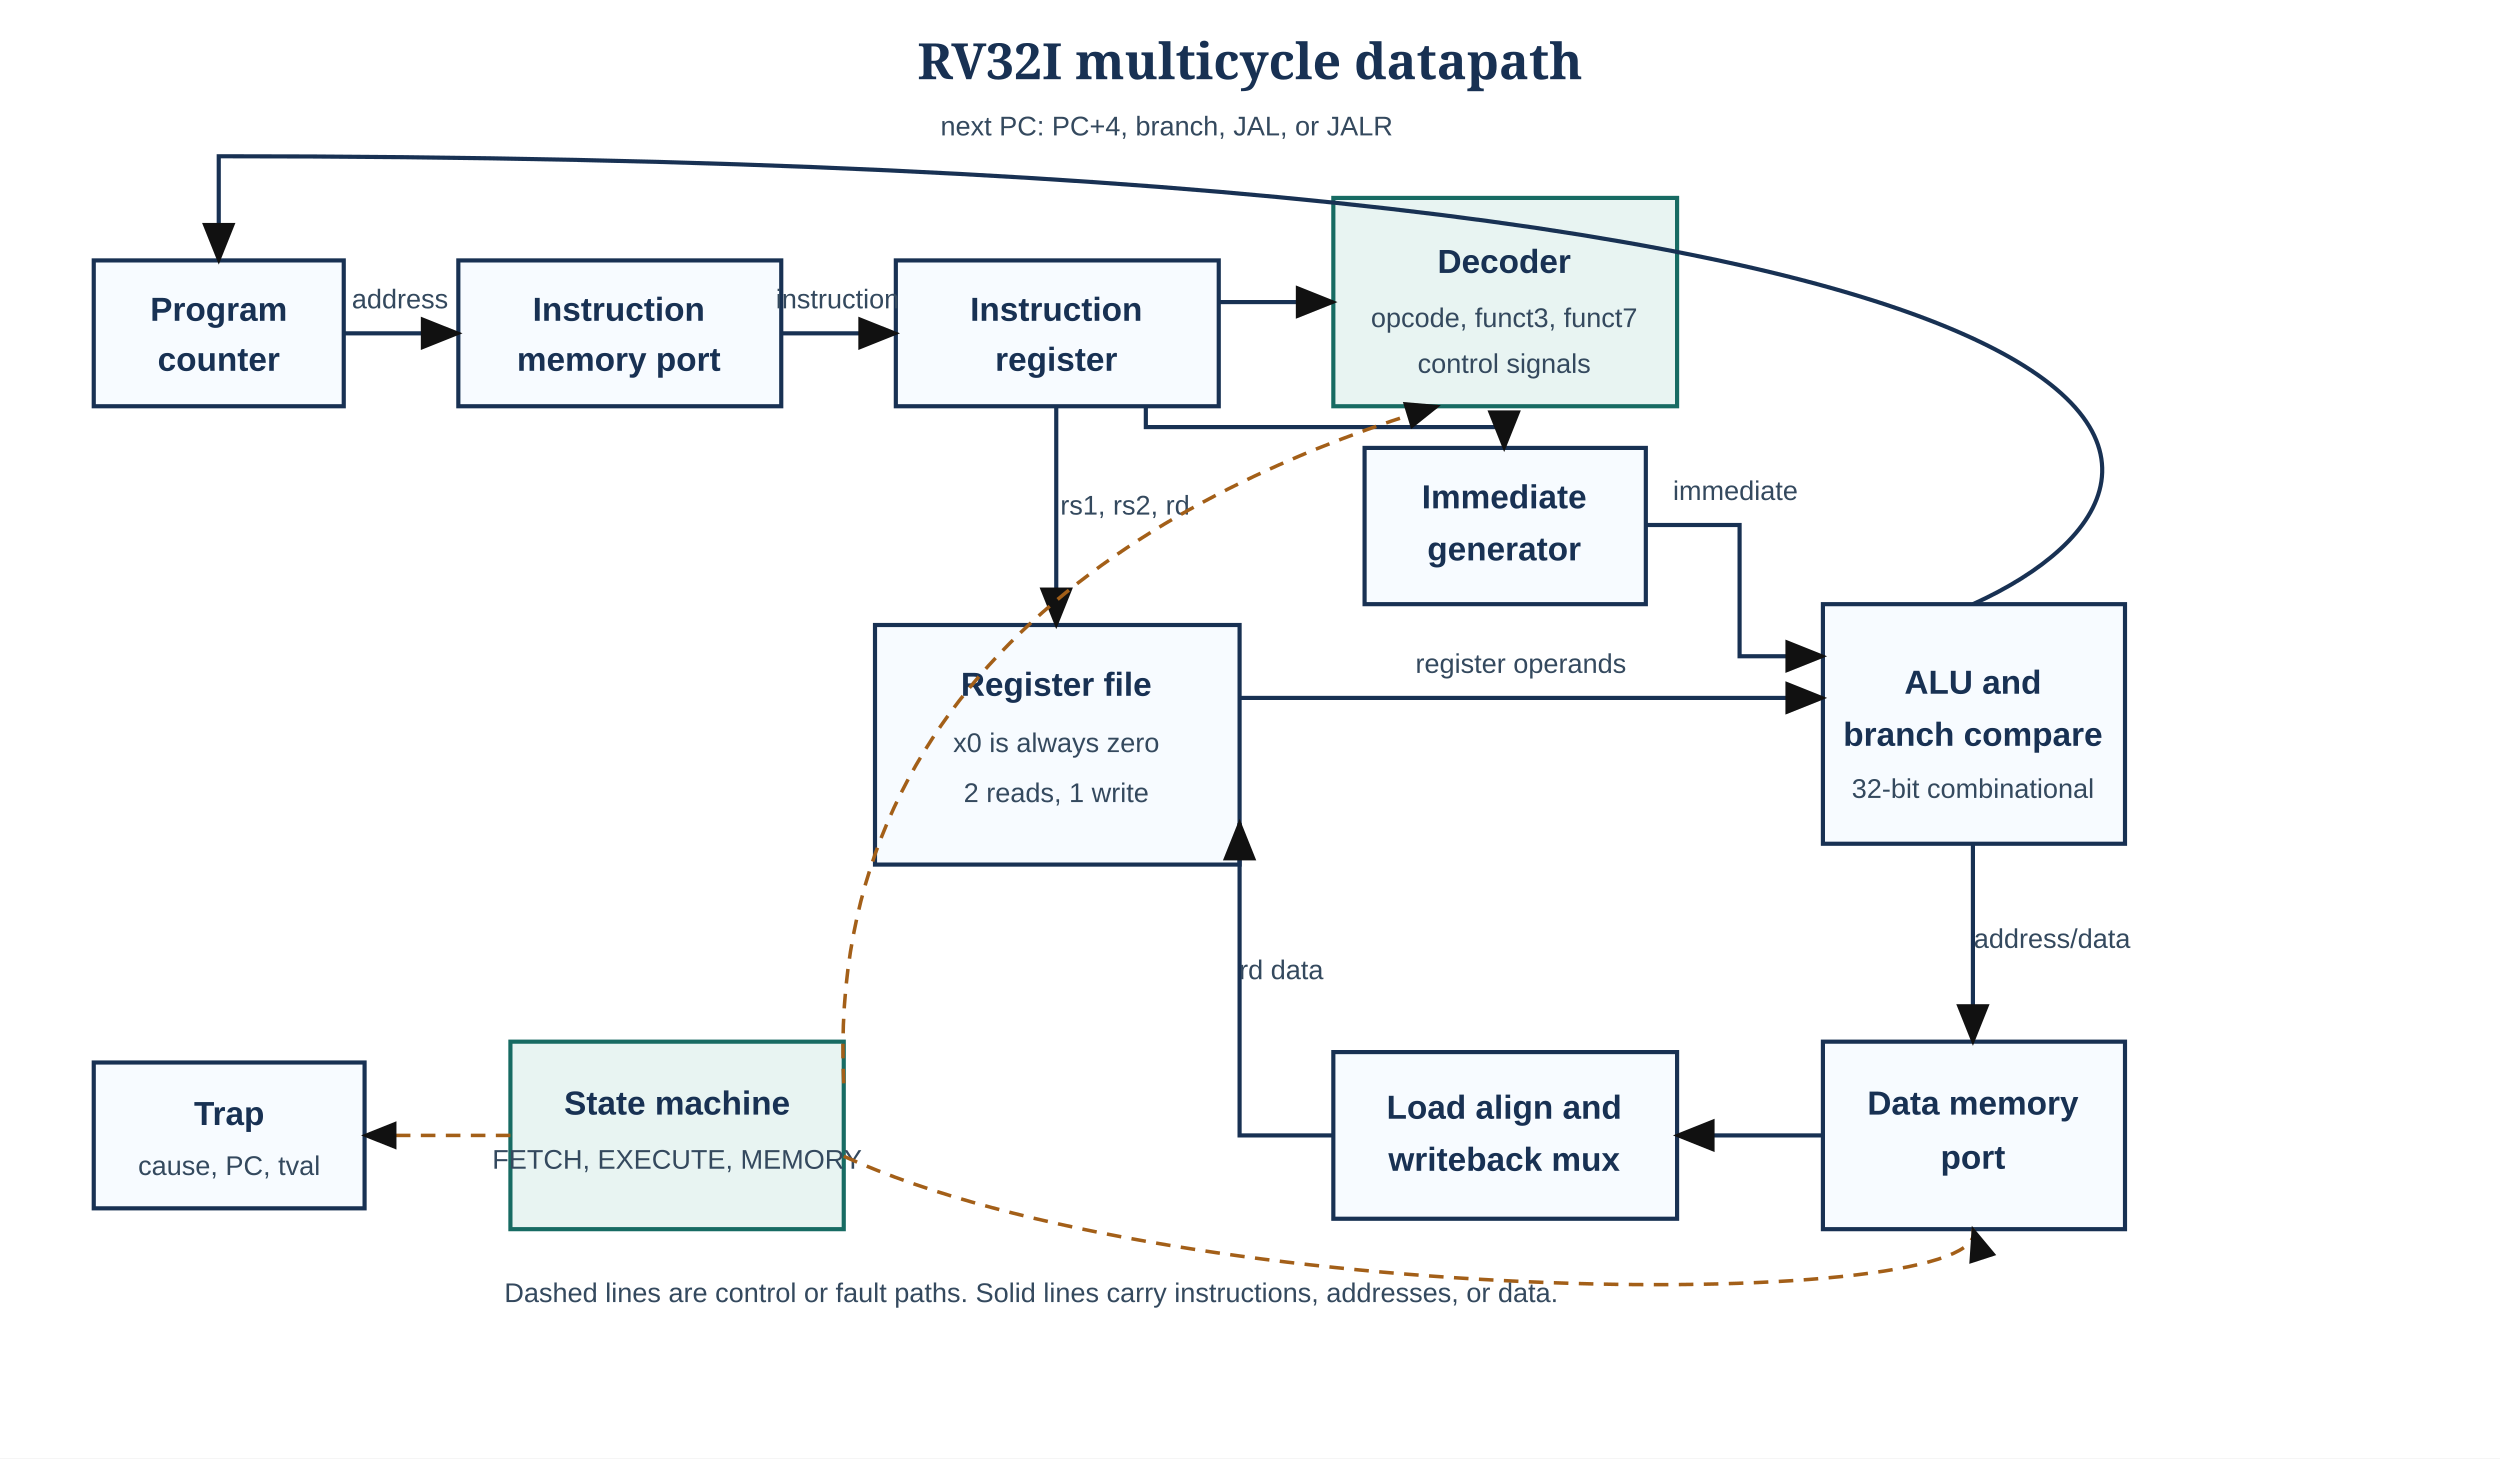
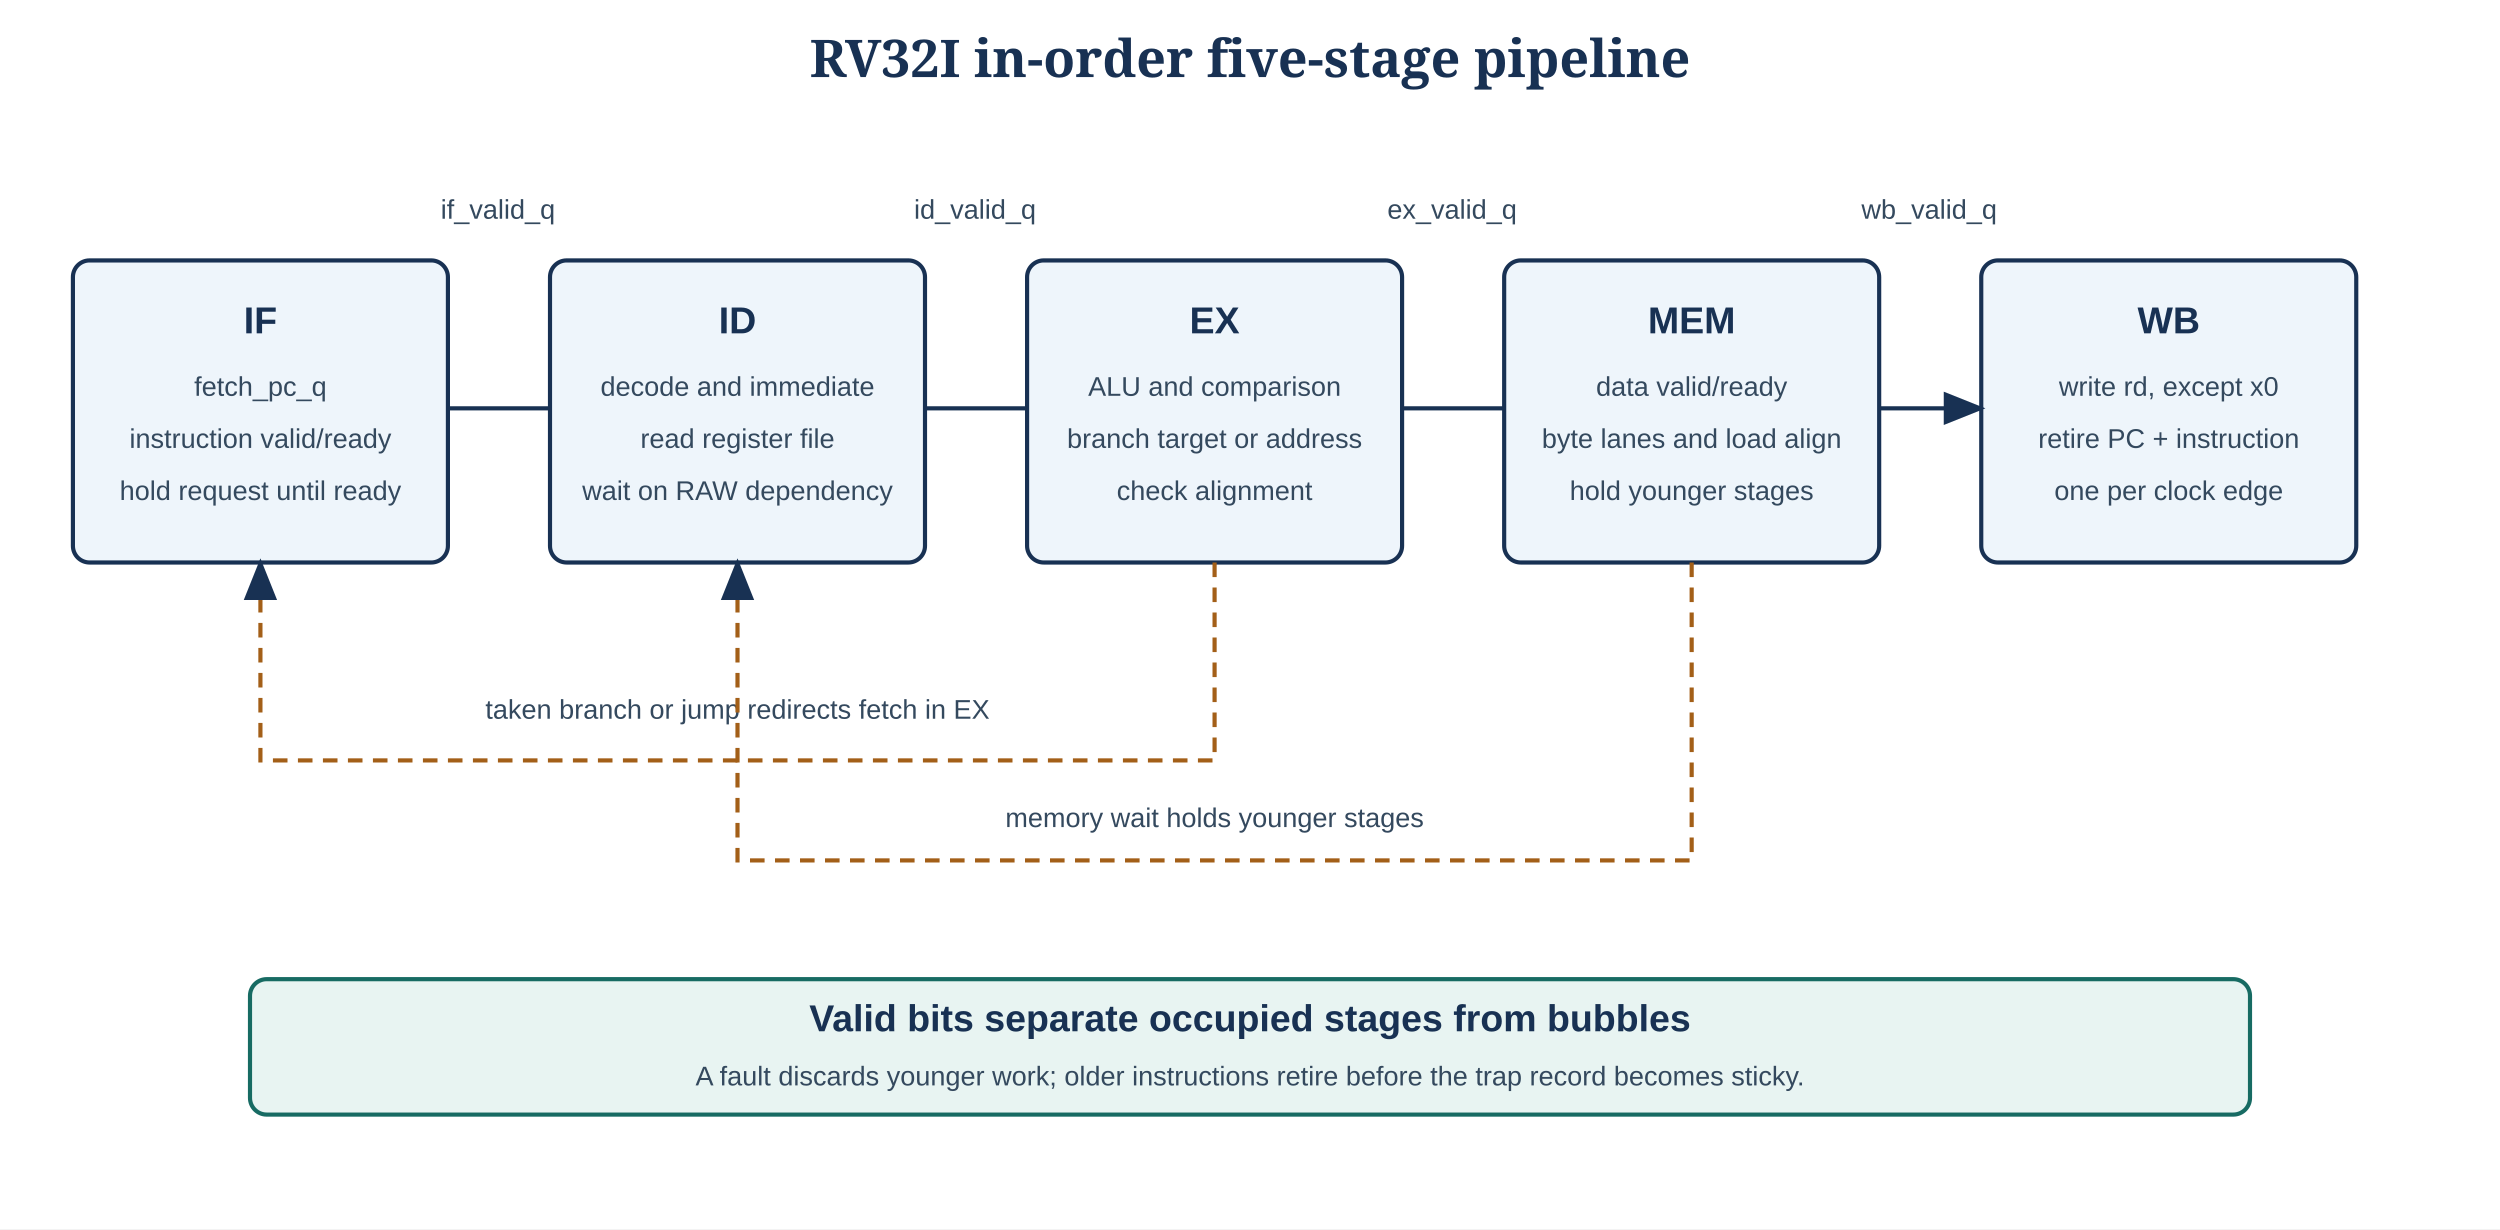
- <svg xmlns="http://www.w3.org/2000/svg" width="1200" height="700" viewBox="0 0 1200 700" role="img" aria-labelledby="title desc">
+ <svg xmlns="http://www.w3.org/2000/svg" width="1200" height="590" viewBox="0 0 1200 590" role="img" aria-labelledby="title desc">
  <defs>
-     <marker id="arrow" markerWidth="10" markerHeight="8" refX="9" refY="4" orient="auto" markerUnits="strokeWidth">
-       <path d="M0,0 L10,4 L0,8 Z" fill="#111" />
+     <marker id="arrow" markerWidth="10" markerHeight="8" refX="9" refY="4" orient="auto">
+       <path d="M0 0L10 4L0 8Z" fill="#183153" />
    </marker>
-     <style>
-       .box{fill:#f7fbff;stroke:#183153;stroke-width:2}.soft{fill:#e8f4f2;stroke:#176b63;stroke-width:2}
-       .wire{fill:none;stroke:#183153;stroke-width:2;marker-end:url(#arrow)}
-       .dash{fill:none;stroke:#a35f18;stroke-width:1.7;stroke-dasharray:7 5;marker-end:url(#arrow)}
-       .label{font:bold 16px Arial,Helvetica,sans-serif;fill:#183153;text-anchor:middle}
-       .small{font:13px Arial,Helvetica,sans-serif;fill:#34495e;text-anchor:middle}
-       .title{font:bold 24px Georgia,serif;fill:#183153;text-anchor:middle}
-     </style>
+     <style>.box{fill:#eef5fb;stroke:#183153;stroke-width:2}.reg{fill:#e8f4f2;stroke:#176b63;stroke-width:2}.wire{fill:none;stroke:#183153;stroke-width:2;marker-end:url(#arrow)}.control{fill:none;stroke:#a35f18;stroke-width:2;stroke-dasharray:7 5;marker-end:url(#arrow)}.title{font:bold 25px Georgia,serif;fill:#183153;text-anchor:middle}.name{font:bold 18px Arial,sans-serif;fill:#183153;text-anchor:middle}.note{font:13px Arial,sans-serif;fill:#34495e;text-anchor:middle}</style>
  </defs>
-   <rect width="1200" height="700" fill="#ffffff" />
-   <text x="600" y="38" class="title">RV32I multicycle datapath</text>
-   <rect x="45" y="125" width="120" height="70" class="box" />
-   <text x="105" y="154" class="label">Program</text>
-   <text x="105" y="178" class="label">counter</text>
-   <rect x="220" y="125" width="155" height="70" class="box" />
-   <text x="297" y="154" class="label">Instruction</text>
-   <text x="297" y="178" class="label">memory port</text>
-   <rect x="430" y="125" width="155" height="70" class="box" />
-   <text x="507" y="154" class="label">Instruction</text>
-   <text x="507" y="178" class="label">register</text>
-   <rect x="640" y="95" width="165" height="100" class="soft" />
-   <text x="722" y="131" class="label">Decoder</text>
-   <text x="722" y="157" class="small">opcode, funct3, funct7</text>
-   <text x="722" y="179" class="small">control signals</text>
-   <rect x="420" y="300" width="175" height="115" class="box" />
-   <text x="507" y="334" class="label">Register file</text>
-   <text x="507" y="361" class="small">x0 is always zero</text>
-   <text x="507" y="385" class="small">2 reads, 1 write</text>
-   <rect x="655" y="215" width="135" height="75" class="box" />
-   <text x="722" y="244" class="label">Immediate</text>
-   <text x="722" y="269" class="label">generator</text>
-   <rect x="875" y="290" width="145" height="115" class="box" />
-   <text x="947" y="333" class="label">ALU and</text>
-   <text x="947" y="358" class="label">branch compare</text>
-   <text x="947" y="383" class="small">32-bit combinational</text>
-   <rect x="875" y="500" width="145" height="90" class="box" />
-   <text x="947" y="535" class="label">Data memory</text>
-   <text x="947" y="561" class="label">port</text>
-   <rect x="640" y="505" width="165" height="80" class="box" />
-   <text x="722" y="537" class="label">Load align and</text>
-   <text x="722" y="562" class="label">writeback mux</text>
-   <rect x="245" y="500" width="160" height="90" class="soft" />
-   <text x="325" y="535" class="label">State machine</text>
-   <text x="325" y="561" class="small">FETCH, EXECUTE, MEMORY</text>
-   <rect x="45" y="510" width="130" height="70" class="box" />
-   <text x="110" y="540" class="label">Trap</text>
-   <text x="110" y="564" class="small">cause, PC, tval</text>
-   <path d="M165 160 H220" class="wire" />
-   <text x="192" y="148" class="small">address</text>
-   <path d="M375 160 H430" class="wire" />
-   <text x="402" y="148" class="small">instruction</text>
-   <path d="M585 145 H640" class="wire" />
-   <path d="M507 195 V300" class="wire" />
-   <text x="540" y="247" class="small">rs1, rs2, rd</text>
-   <path d="M550 195 V205 H722 V215" class="wire" />
-   <path d="M595 335 H875" class="wire" />
-   <text x="730" y="323" class="small">register operands</text>
-   <path d="M790 252 H835 V315 H875" class="wire" />
-   <text x="833" y="240" class="small">immediate</text>
-   <path d="M947 405 V500" class="wire" />
-   <text x="985" y="455" class="small">address/data</text>
-   <path d="M875 545 H805" class="wire" />
-   <path d="M640 545 H595 V395" class="wire" />
-   <text x="615" y="470" class="small">rd data</text>
-   <path d="M947 290 C1080 230 1080 75 105 75 V125" class="wire" />
-   <text x="560" y="65" class="small">next PC: PC+4, branch, JAL, or JALR</text>
-   <path d="M405 520 C395 315 575 230 690 195" class="dash" />
-   <path d="M405 555 C570 630 960 630 947 590" class="dash" />
-   <path d="M245 545 H175" class="dash" />
-   <text x="495" y="625" class="small">Dashed lines are control or fault paths. Solid lines carry instructions, addresses, or data.</text>
+   <rect width="1200" height="590" fill="white" />
+   <text x="600" y="37" class="title">RV32I in-order five-stage pipeline</text>
+   <rect x="35" y="125" width="180" height="145" rx="8" class="box" />
+   <text x="125" y="160" class="name">IF</text>
+   <text x="125" y="190" class="note">fetch_pc_q</text>
+   <text x="125" y="215" class="note">instruction valid/ready</text>
+   <text x="125" y="240" class="note">hold request until ready</text>
+   <rect x="264" y="125" width="180" height="145" rx="8" class="box" />
+   <text x="354" y="160" class="name">ID</text>
+   <text x="354" y="190" class="note">decode and immediate</text>
+   <text x="354" y="215" class="note">read register file</text>
+   <text x="354" y="240" class="note">wait on RAW dependency</text>
+   <rect x="493" y="125" width="180" height="145" rx="8" class="box" />
+   <text x="583" y="160" class="name">EX</text>
+   <text x="583" y="190" class="note">ALU and comparison</text>
+   <text x="583" y="215" class="note">branch target or address</text>
+   <text x="583" y="240" class="note">check alignment</text>
+   <rect x="722" y="125" width="180" height="145" rx="8" class="box" />
+   <text x="812" y="160" class="name">MEM</text>
+   <text x="812" y="190" class="note">data valid/ready</text>
+   <text x="812" y="215" class="note">byte lanes and load align</text>
+   <text x="812" y="240" class="note">hold younger stages</text>
+   <rect x="951" y="125" width="180" height="145" rx="8" class="box" />
+   <text x="1041" y="160" class="name">WB</text>
+   <text x="1041" y="190" class="note">write rd, except x0</text>
+   <text x="1041" y="215" class="note">retire PC + instruction</text>
+   <text x="1041" y="240" class="note">one per clock edge</text>
+   <path d="M215 196H264M444 196H493M673 196H722M902 196H951" class="wire" />
+   <text x="239" y="105" class="note">if_valid_q</text>
+   <text x="468" y="105" class="note">id_valid_q</text>
+   <text x="697" y="105" class="note">ex_valid_q</text>
+   <text x="926" y="105" class="note">wb_valid_q</text>
+   <path d="M583 270V365H125V270" class="control" />
+   <text x="354" y="345" class="note">taken branch or jump redirects fetch in EX</text>
+   <path d="M812 270V413H354V270" class="control" />
+   <text x="583" y="397" class="note">memory wait holds younger stages</text>
+   <rect x="120" y="470" width="960" height="65" rx="8" class="reg" />
+   <text x="600" y="495" class="name">Valid bits separate occupied stages from bubbles</text>
+   <text x="600" y="521" class="note">A fault discards younger work; older instructions retire before the trap record becomes sticky.</text>
</svg>
